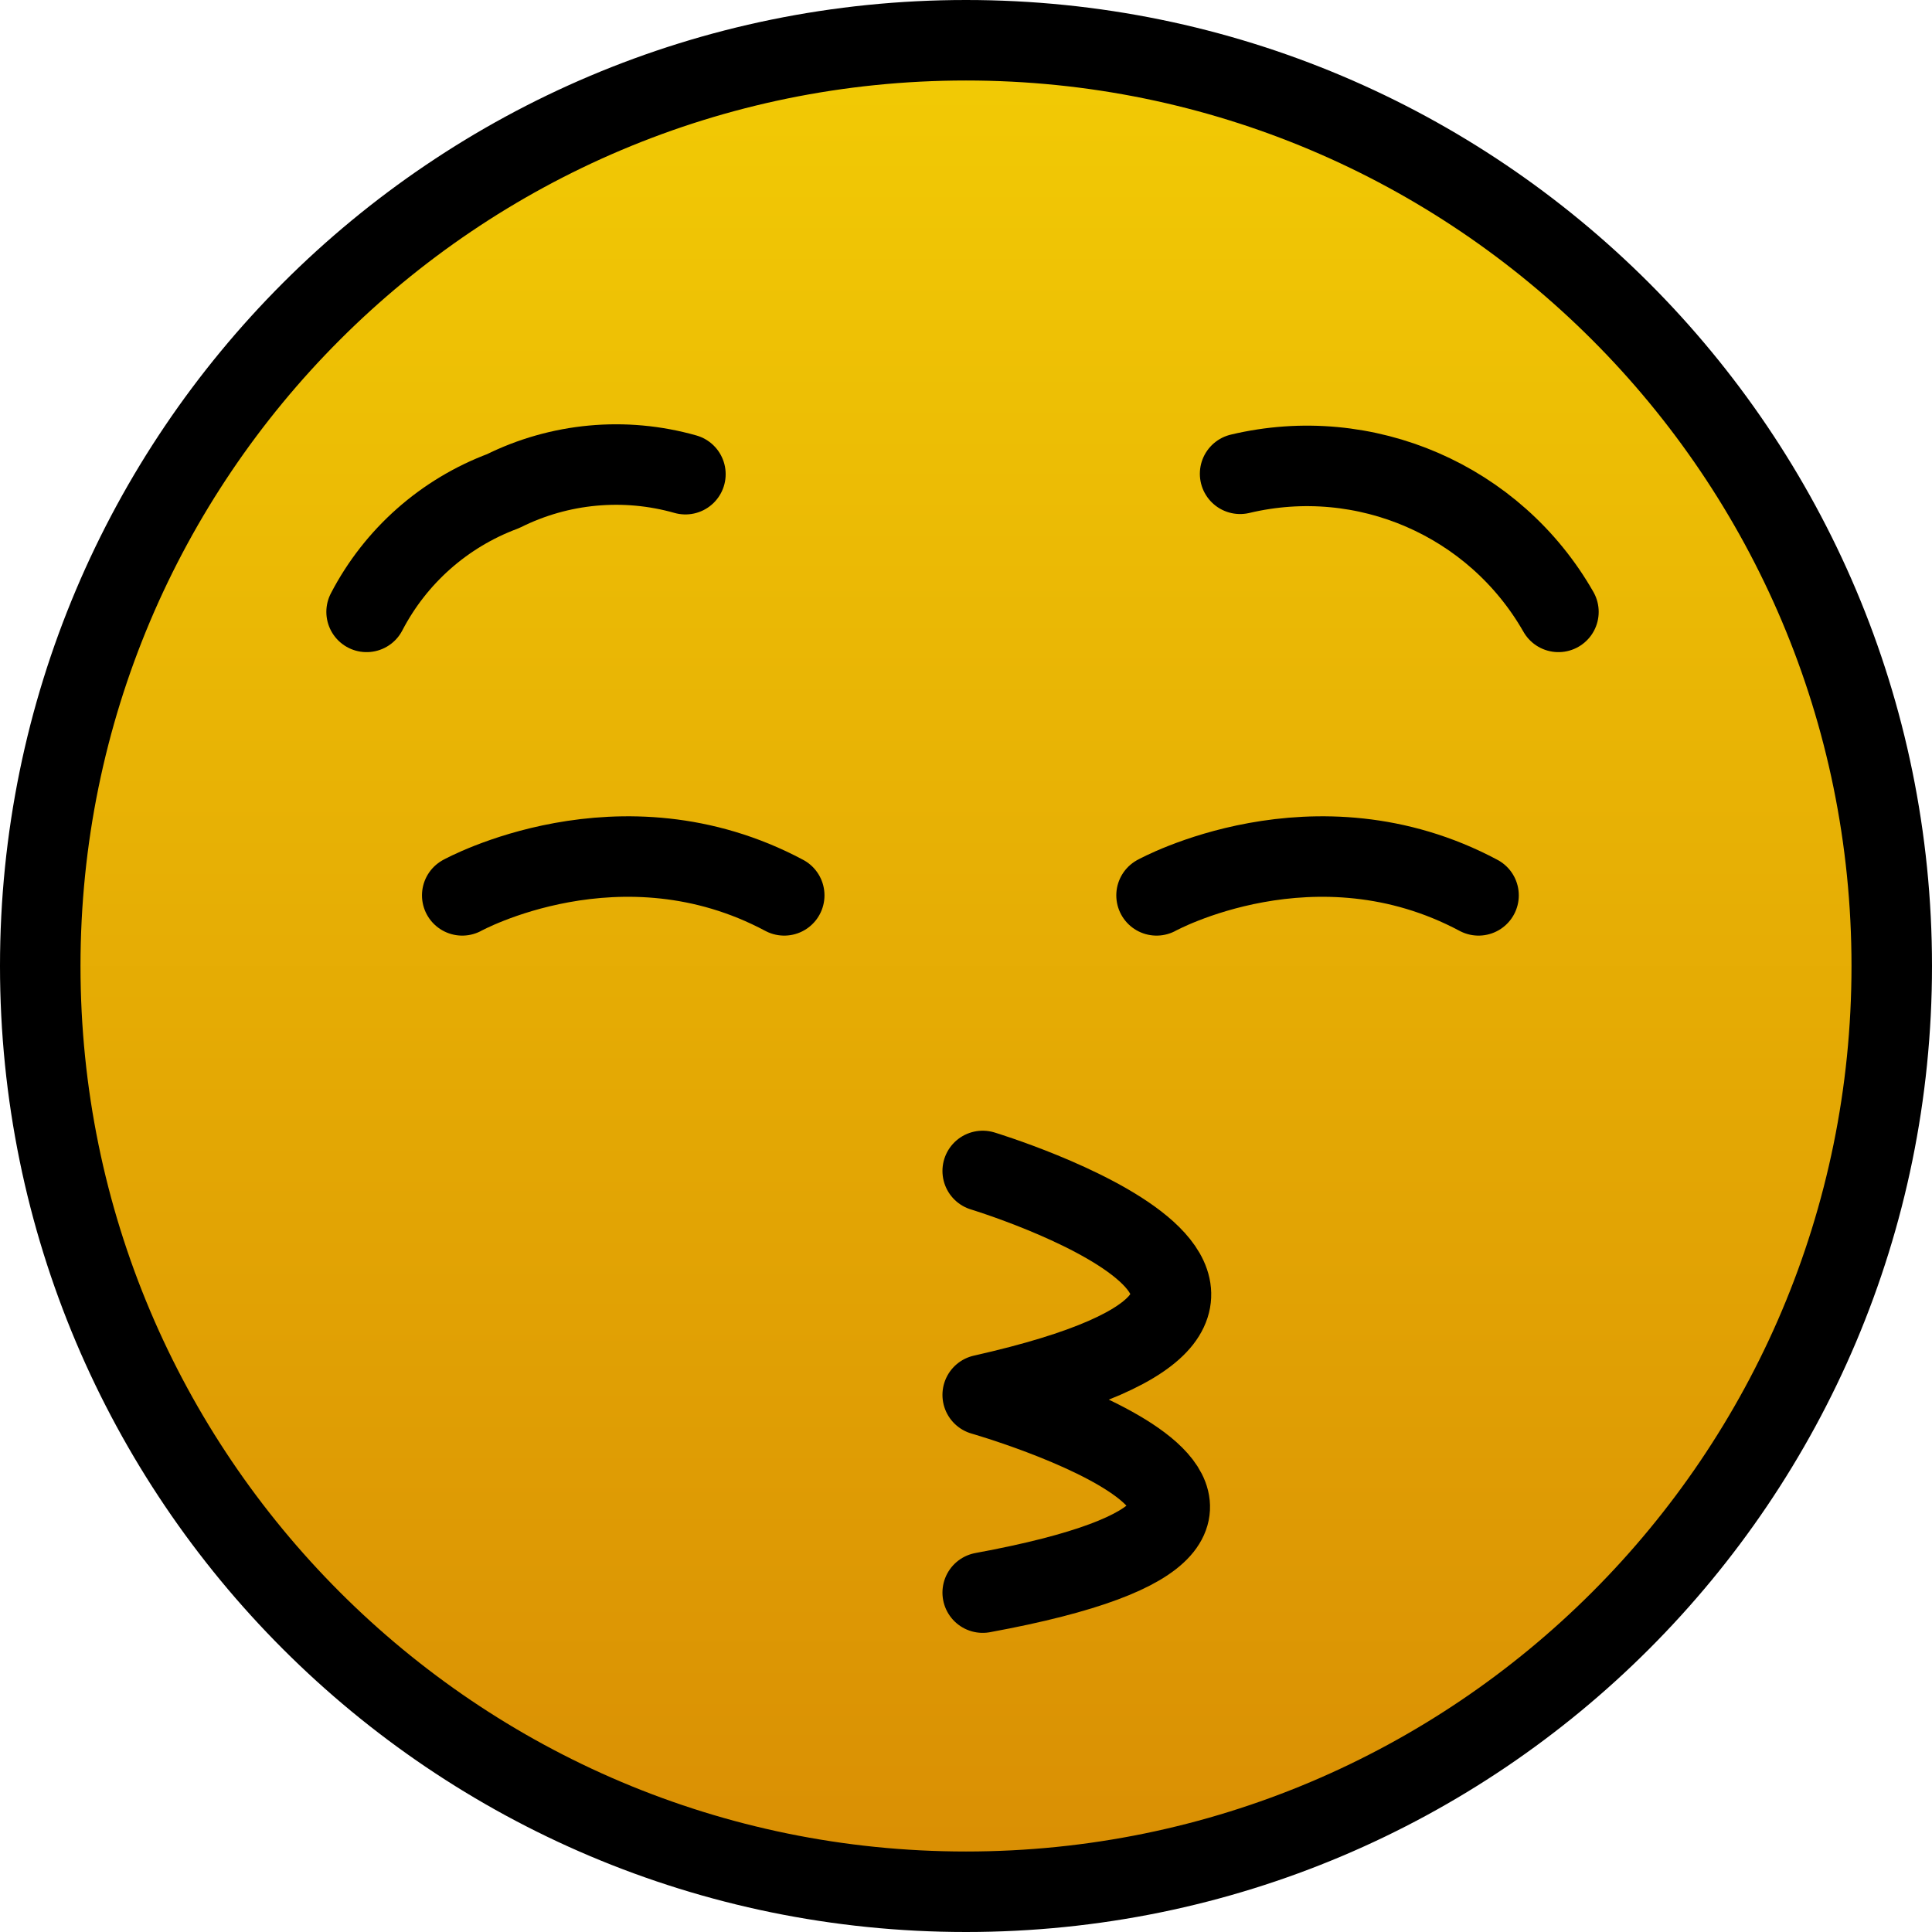
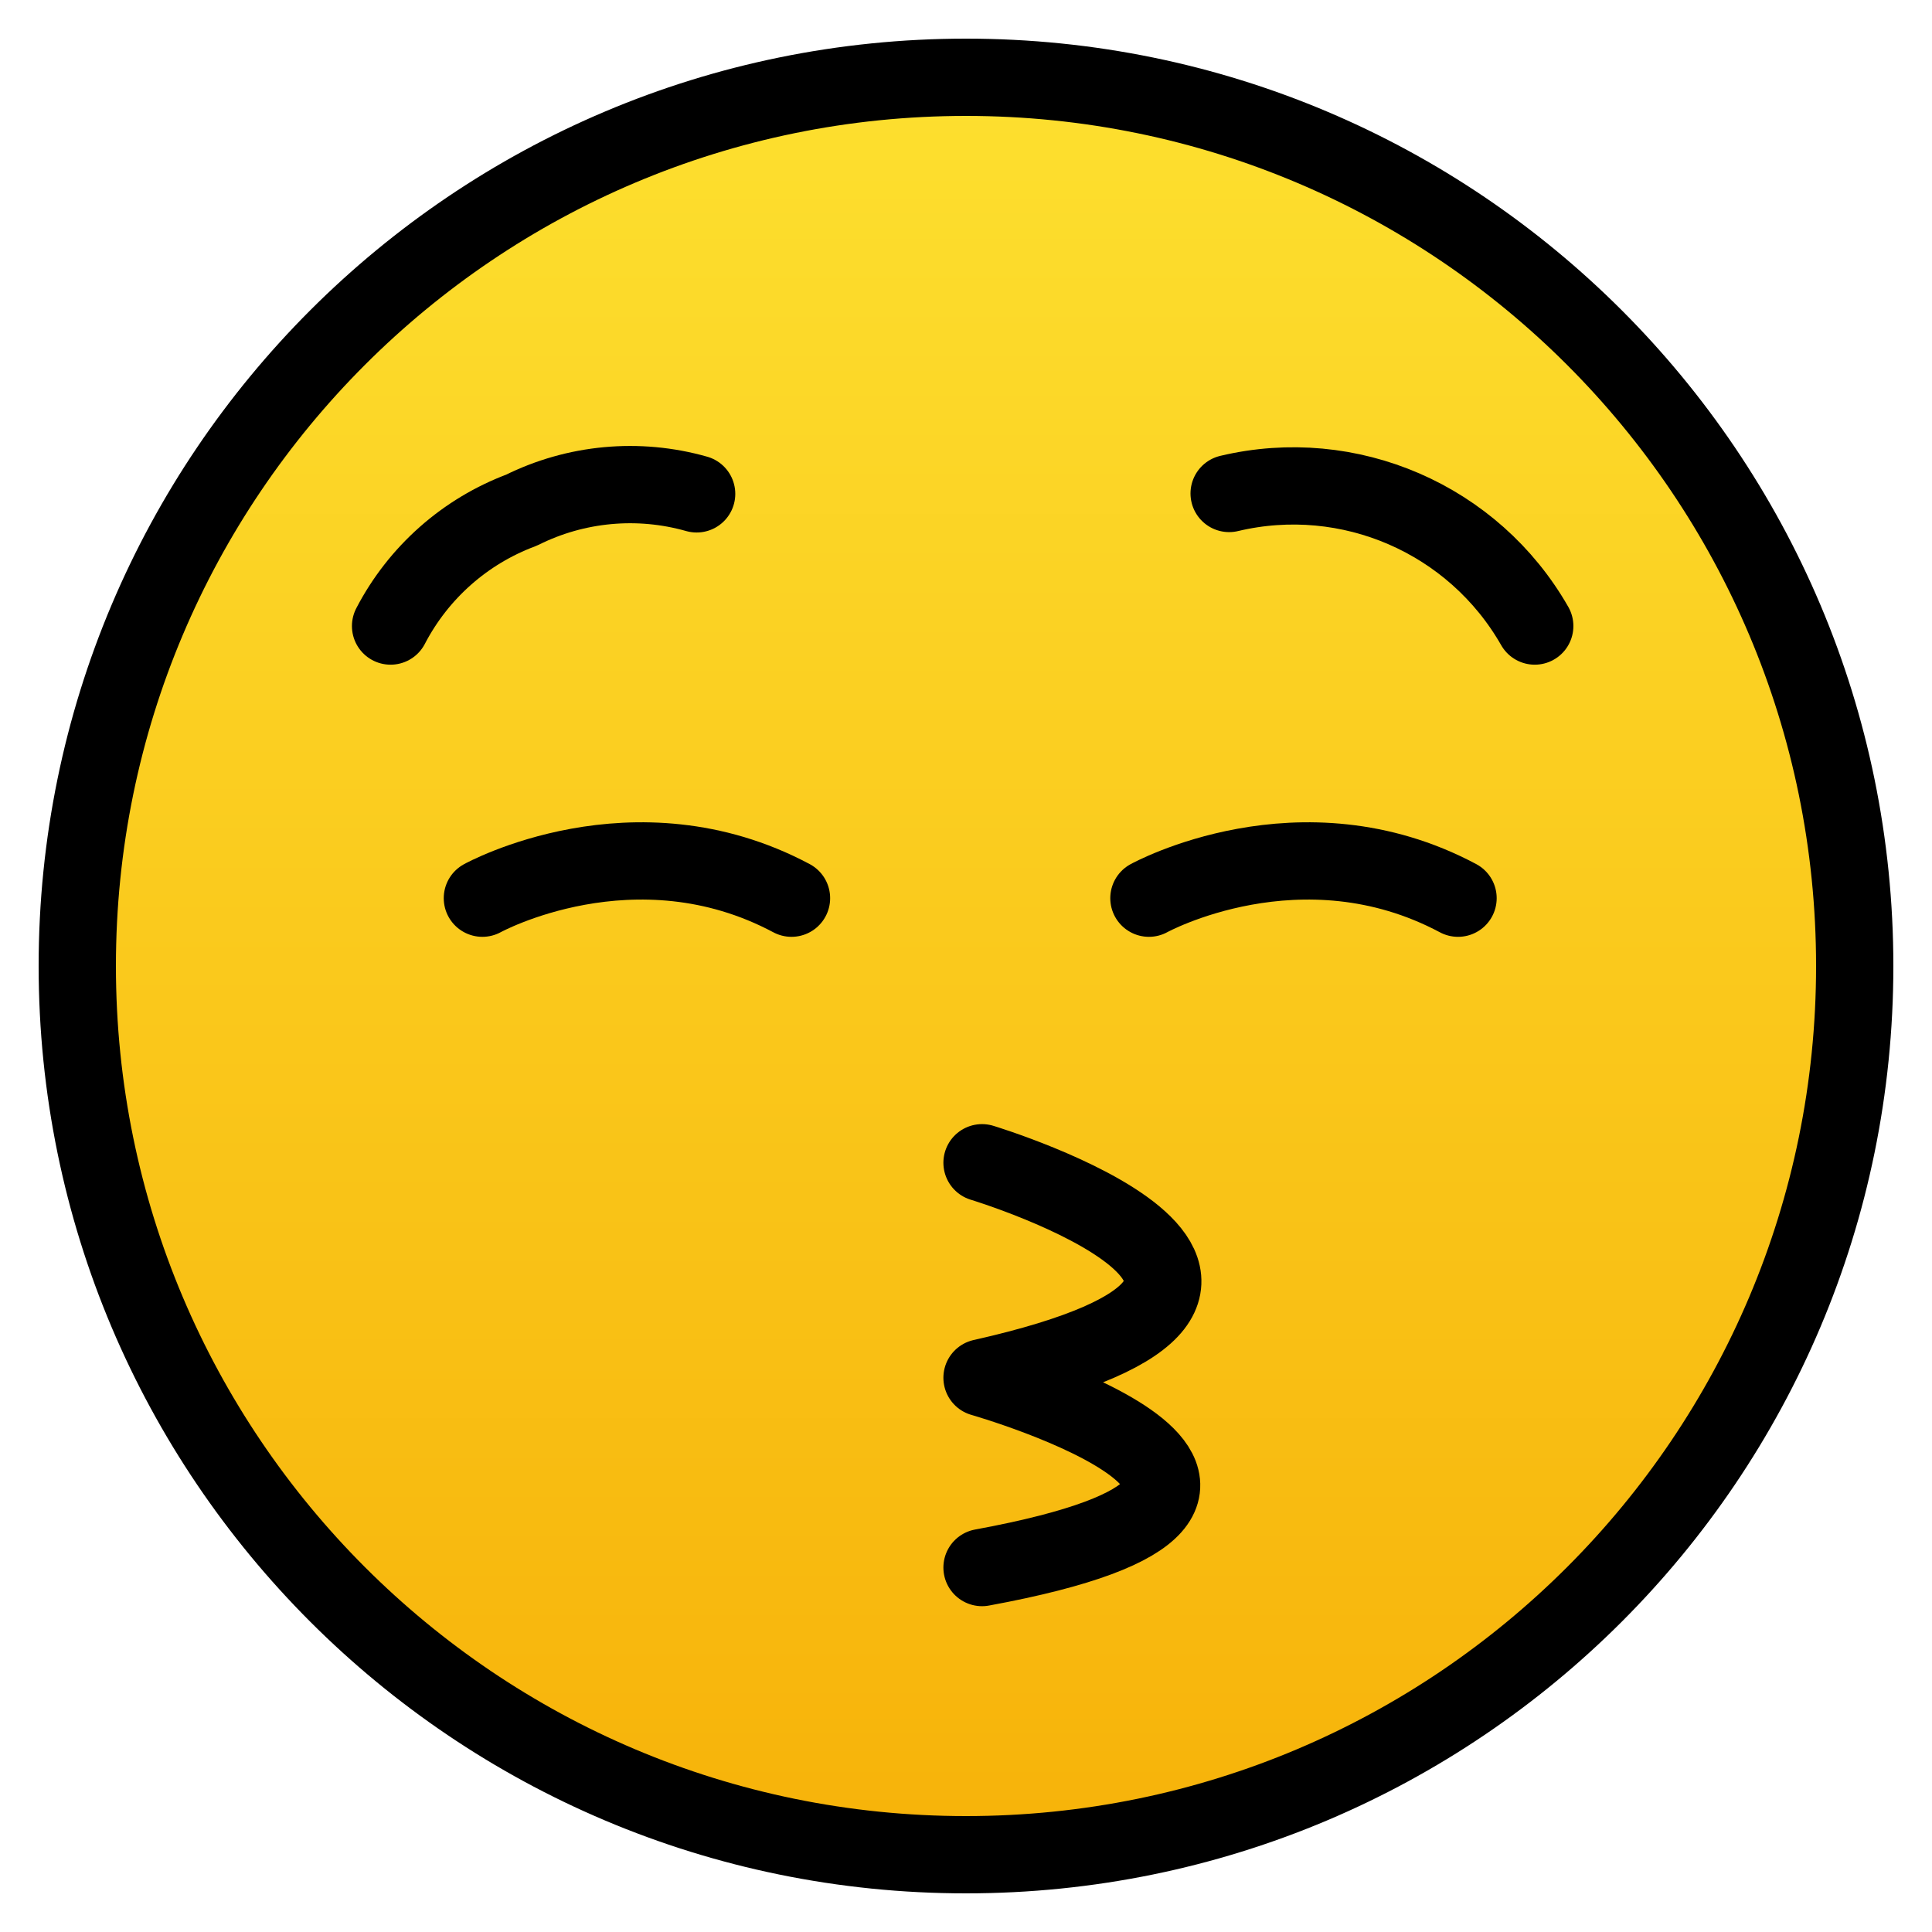
- <svg xmlns="http://www.w3.org/2000/svg" id="emoji" viewBox="12 12 48 48">
+ <svg xmlns="http://www.w3.org/2000/svg" id="emoji" viewBox="11 11 50 50">
  <defs>
    <linearGradient id="yellow-gradient" x1="0%" y1="0%" x2="0%" y2="100%">
-       <stop style="stop-color:#F2CB05;stop-opacity:1;" offset="0%" />
-       <stop style="stop-color:#D98E04;stop-opacity:1;" offset="100%" />
+       <stop style="stop-color:#FDE02F;stop-opacity:1;" offset="0%" />
+       <stop style="stop-color:#F7B209;stop-opacity:1;" offset="100%" />
    </linearGradient>
  </defs>
  <g id="color">
    <circle cx="36" cy="36" r="23" fill="url(#yellow-gradient)" />
  </g>
  <g id="hair" />
  <g id="skin" />
  <g id="skin-shadow" />
  <g id="line">
    <path fill="none" stroke="#000000" stroke-linecap="round" stroke-linejoin="round" stroke-miterlimit="10" stroke-width="2" d="M36.415,41.092c0,0,10.525,3.196,0,5.564c0,0,10.458,2.988,0,4.912" />
    <path fill="none" stroke="#000000" stroke-linecap="round" stroke-linejoin="round" stroke-miterlimit="10" stroke-width="2" d="M21.108,27.202c0.721-1.386,1.928-2.454,3.391-3c1.405-0.7,3.021-0.849,4.53-0.421" />
    <path fill="none" stroke="#000000" stroke-linecap="round" stroke-linejoin="round" stroke-miterlimit="10" stroke-width="2" d="M50.719,27.202c-1.582-2.772-4.804-4.17-7.909-3.431" />
    <path fill="none" stroke="#000000" stroke-linecap="round" stroke-linejoin="round" stroke-miterlimit="10" stroke-width="2" d="M23.484,34.245c0,0,3.932-2.17,8,0" />
    <path fill="none" stroke="#000000" stroke-linecap="round" stroke-linejoin="round" stroke-miterlimit="10" stroke-width="2" d="M40.734,34.245c0,0,3.932-2.17,8,0" />
    <ellipse cx="36" cy="36" rx="23" ry="23" fill="none" stroke="#000000" stroke-linecap="round" stroke-linejoin="round" stroke-miterlimit="10" stroke-width="2" />
  </g>
</svg>
